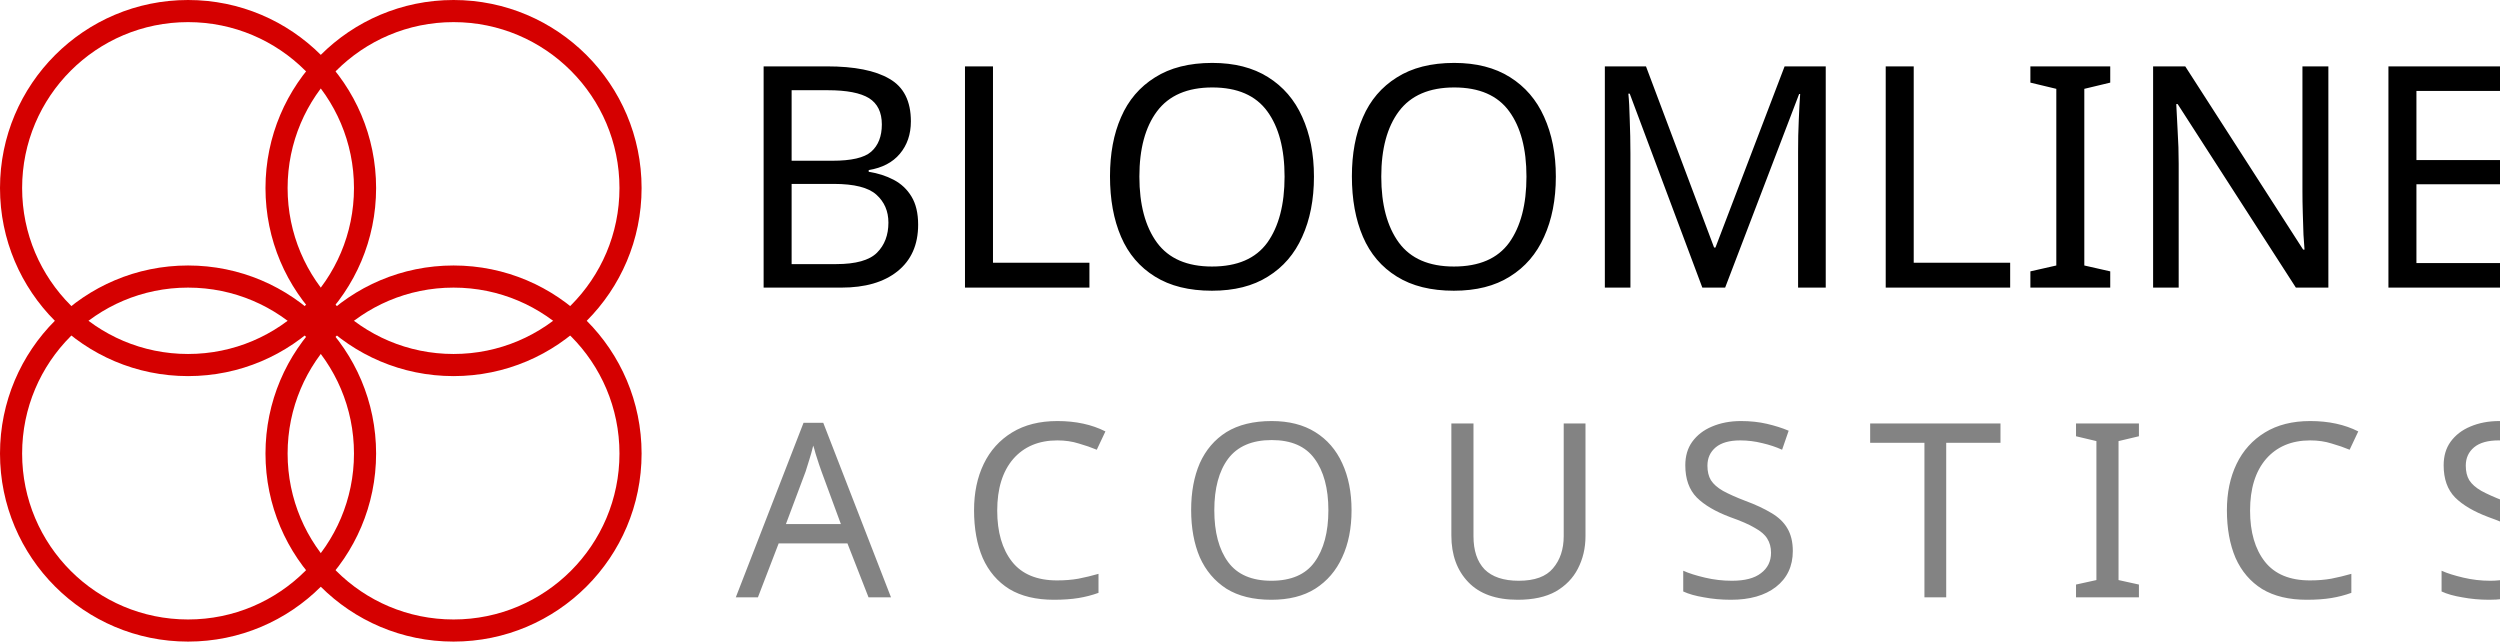
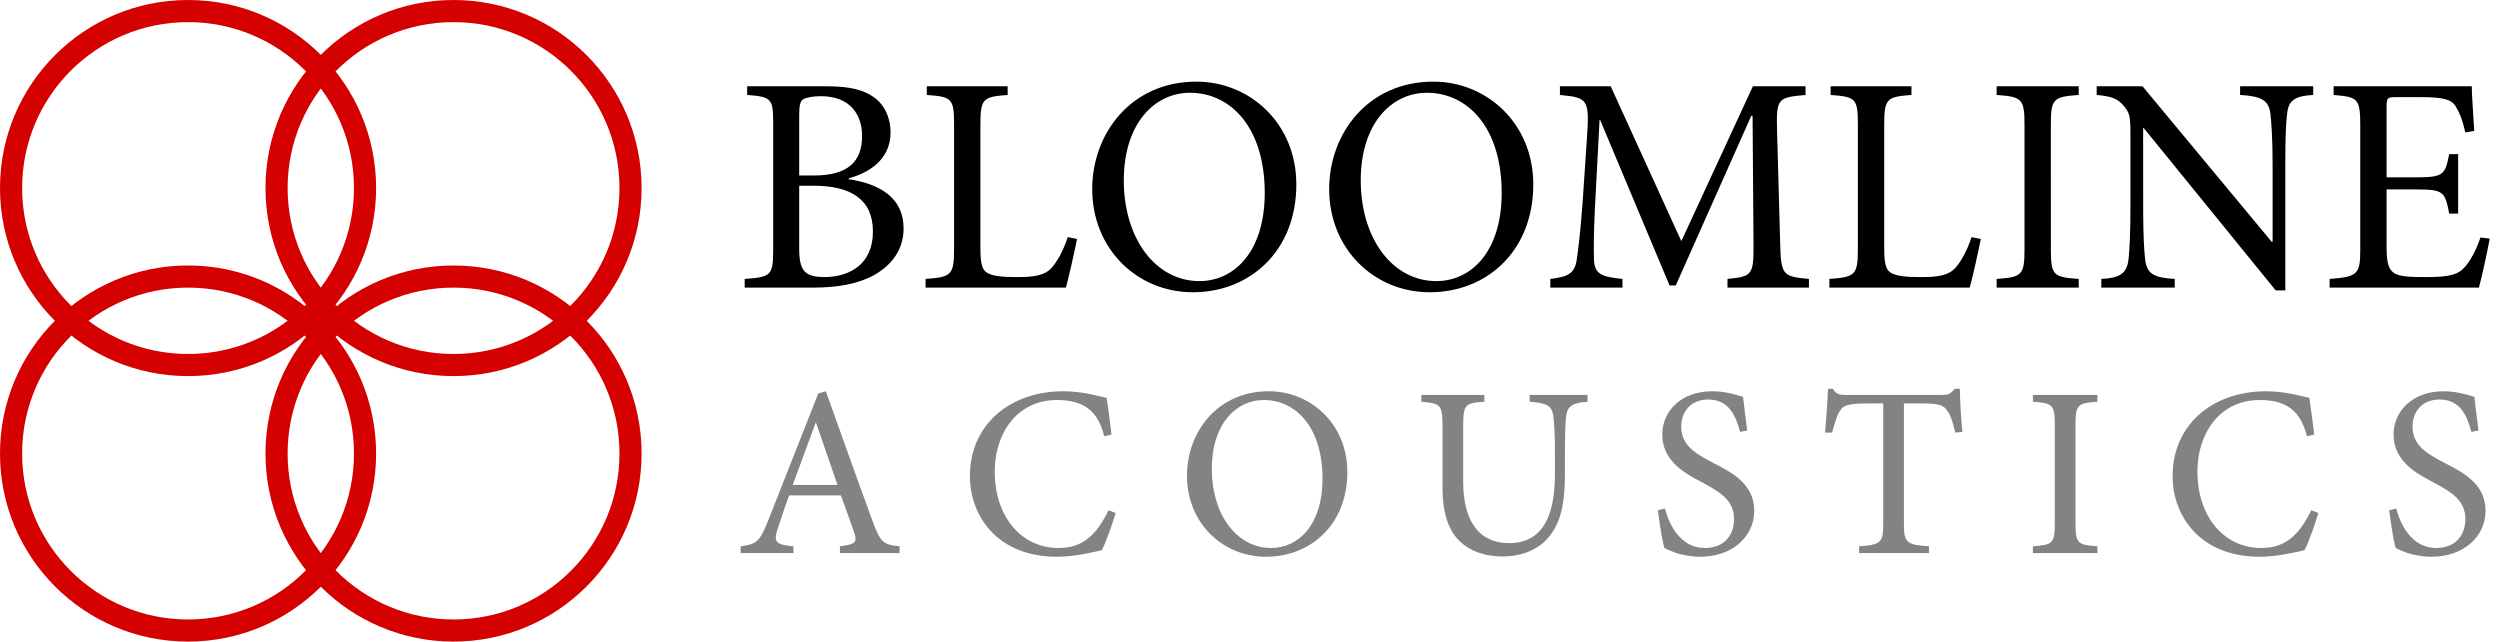
<svg xmlns="http://www.w3.org/2000/svg" width="113px" height="29px" viewBox="0 0 113 29" version="1.1">
  <g id="Page-1" stroke="none" stroke-width="1" fill="none" fill-rule="evenodd">
-     <text id="BLOOMLINE-A-C-O-U-S" font-family="MinionPro-Regular, Minion Pro" font-size="14" font-weight="normal">
-       <tspan x="33.156" y="13" fill="#000000">BLOOMLINE</tspan>
-       <tspan x="112.844" y="13" font-size="12" fill="#000000"> </tspan>
-       <tspan x="33.257" y="27" font-size="11" fill="#838383">A </tspan>
-       <tspan x="43.355" y="27" font-size="11" fill="#838383">C O U S T I C S</tspan>
-     </text>
+     <g id="BLOOMLINE-A-C-O-U-S" transform="translate(33.477, 3.69)" fill-rule="nonzero">
+       <path d="M3.277,9.31 C4.383,9.31 5.307,9.142 6.021,8.75 C6.847,8.288 7.365,7.574 7.365,6.636 C7.365,5.236 6.273,4.62 4.887,4.41 L4.887,4.368 C5.671,4.158 6.777,3.612 6.777,2.282 C6.777,1.638 6.497,1.022 5.993,0.686 C5.559,0.378 4.943,0.21 3.893,0.21 L0.295,0.21 L0.295,0.602 C1.415,0.686 1.471,0.77 1.471,1.932 L1.471,7.574 C1.471,8.75 1.387,8.834 0.183,8.918 L0.183,9.31 L3.277,9.31 Z M3.305,4.242 L2.647,4.242 L2.647,1.498 C2.647,1.036 2.703,0.882 2.829,0.798 C2.969,0.714 3.277,0.658 3.627,0.658 C4.957,0.658 5.489,1.498 5.489,2.45 C5.489,3.626 4.845,4.242 3.305,4.242 Z M3.809,8.834 C2.913,8.834 2.647,8.568 2.647,7.56 L2.647,4.704 L3.291,4.704 C4.999,4.704 5.979,5.334 5.979,6.776 C5.979,8.232 4.957,8.82 3.809,8.834 Z M14.701,9.31 C14.827,8.876 15.121,7.546 15.205,7.112 L14.785,7.028 C14.575,7.672 14.309,8.12 14.071,8.4 C13.749,8.764 13.273,8.834 12.503,8.834 C11.915,8.834 11.439,8.806 11.159,8.652 C10.907,8.512 10.837,8.232 10.837,7.476 L10.837,1.946 C10.837,0.756 10.963,0.686 12.069,0.602 L12.069,0.21 L8.415,0.21 L8.415,0.602 C9.549,0.686 9.647,0.756 9.647,1.946 L9.647,7.546 C9.647,8.736 9.535,8.834 8.359,8.918 L8.359,9.31 L14.701,9.31 Z M20.441,9.52 C23.003,9.52 25.117,7.672 25.117,4.648 C25.117,1.848 22.975,0 20.609,0 L20.595,0 C17.655,0 15.891,2.338 15.891,4.858 C15.891,7.546 17.907,9.52 20.441,9.52 Z M20.735,9.016 C18.761,9.016 17.319,7.098 17.319,4.466 C17.319,1.848 18.747,0.504 20.301,0.504 L20.315,0.504 C22.149,0.504 23.689,2.072 23.689,5.026 C23.689,7.714 22.289,9.016 20.735,9.016 Z M31.151,9.52 C33.713,9.52 35.827,7.672 35.827,4.648 C35.827,1.848 33.685,0 31.319,0 L31.305,0 C28.365,0 26.601,2.338 26.601,4.858 C26.601,7.546 28.617,9.52 31.151,9.52 Z M31.445,9.016 C29.471,9.016 28.029,7.098 28.029,4.466 C28.029,1.848 29.457,0.504 31.011,0.504 L31.025,0.504 C32.859,0.504 34.399,2.072 34.399,5.026 C34.399,7.714 32.999,9.016 31.445,9.016 Z M39.859,9.31 L39.859,8.918 C38.935,8.82 38.599,8.722 38.571,8.05 C38.557,7.49 38.557,6.874 38.613,5.726 L38.823,1.736 L38.851,1.736 L41.987,9.212 L42.267,9.212 L45.683,1.54 L45.739,1.54 L45.781,7.252 C45.795,8.736 45.739,8.806 44.605,8.918 L44.605,9.31 L48.287,9.31 L48.287,8.918 C47.069,8.806 47.027,8.736 46.985,7.252 L46.845,2.184 C46.803,0.742 46.901,0.714 48.133,0.602 L48.133,0.21 L45.753,0.21 L42.519,7.21 L39.327,0.21 L37.031,0.21 L37.031,0.602 C38.305,0.728 38.375,0.784 38.249,2.604 L38.053,5.516 C37.941,6.972 37.857,7.588 37.787,8.078 C37.689,8.666 37.409,8.82 36.597,8.918 L36.597,9.31 L39.859,9.31 Z M55.553,9.31 C55.679,8.876 55.973,7.546 56.057,7.112 L55.637,7.028 C55.427,7.672 55.161,8.12 54.923,8.4 C54.601,8.764 54.125,8.834 53.355,8.834 C52.767,8.834 52.291,8.806 52.011,8.652 C51.759,8.512 51.689,8.232 51.689,7.476 L51.689,1.946 C51.689,0.756 51.815,0.686 52.921,0.602 L52.921,0.21 L49.267,0.21 L49.267,0.602 C50.401,0.686 50.499,0.756 50.499,1.946 L50.499,7.546 C50.499,8.736 50.387,8.834 49.211,8.918 L49.211,9.31 L55.553,9.31 Z M60.481,9.31 L60.481,8.918 C59.383,8.838 59.233,8.77 59.222,7.711 L59.221,1.96 C59.221,0.77 59.333,0.686 60.481,0.602 L60.481,0.21 L56.771,0.21 L56.771,0.602 C57.919,0.686 58.031,0.77 58.031,1.96 L58.031,7.56 C58.031,8.75 57.919,8.834 56.771,8.918 L56.771,9.31 L60.481,9.31 Z M69.819,9.436 L69.819,3.794 C69.819,2.492 69.847,1.862 69.903,1.442 C69.959,0.826 70.295,0.644 71.079,0.602 L71.079,0.21 L67.775,0.21 L67.775,0.602 C68.741,0.658 69.077,0.84 69.147,1.47 C69.189,1.862 69.245,2.506 69.245,3.794 L69.245,7.238 L69.203,7.238 L63.365,0.21 L61.293,0.21 L61.293,0.602 C61.951,0.658 62.259,0.77 62.539,1.12 C62.791,1.456 62.819,1.512 62.819,2.534 L62.819,5.614 C62.819,6.902 62.777,7.574 62.735,8.008 C62.665,8.694 62.315,8.876 61.503,8.918 L61.503,9.31 L64.821,9.31 L64.821,8.918 C63.869,8.862 63.547,8.694 63.477,7.98 C63.438,7.601 63.399,6.99 63.394,5.863 L63.393,2.1 L63.421,2.1 L69.385,9.436 L69.819,9.436 Z M78.569,9.31 C78.695,8.876 78.975,7.56 79.059,7.098 L78.639,7.042 C78.457,7.602 78.191,8.078 77.953,8.358 C77.645,8.722 77.253,8.834 76.189,8.834 C75.489,8.834 74.999,8.82 74.733,8.652 C74.481,8.47 74.397,8.176 74.397,7.518 L74.397,4.872 L75.727,4.872 C76.945,4.872 77.043,4.956 77.225,5.964 L77.631,5.964 L77.631,3.276 L77.225,3.276 C77.051,4.171 76.98,4.314 75.878,4.325 L74.397,4.326 L74.397,1.148 C74.397,0.728 74.425,0.7 74.859,0.7 L75.923,0.7 C76.931,0.7 77.309,0.798 77.505,1.092 C77.687,1.4 77.827,1.708 77.953,2.296 L78.359,2.226 C78.317,1.512 78.247,0.56 78.247,0.21 L72.003,0.21 L72.003,0.602 C73.095,0.7 73.207,0.742 73.207,2.002 L73.207,7.574 C73.207,8.708 73.095,8.82 71.821,8.918 L71.821,9.31 L78.569,9.31 Z" id="BLOOMLINE" fill="#000000" />
+       <path d="M2.387,21.31 L2.387,21.002 C1.562,20.925 1.463,20.815 1.705,20.122 C1.848,19.66 2.013,19.198 2.189,18.703 L4.532,18.703 C4.774,19.374 4.994,19.968 5.137,20.397 C5.28,20.826 5.181,20.914 4.488,21.002 L4.488,21.31 L7.183,21.31 L7.183,21.002 C6.468,20.936 6.325,20.837 5.973,19.891 C5.269,17.977 4.532,15.887 3.85,13.995 L3.509,14.094 L1.232,19.869 C0.847,20.837 0.693,20.903 0,21.002 L0,21.31 L2.387,21.31 Z M4.378,18.23 L2.354,18.23 C2.684,17.328 3.036,16.371 3.388,15.425 L3.41,15.425 L4.378,18.23 Z M14.3,21.475 C15.092,21.475 16.016,21.255 16.324,21.178 C16.522,20.815 16.797,20.001 16.951,19.495 L16.632,19.374 C16.082,20.474 15.488,21.079 14.366,21.079 C12.694,21.079 11.484,19.671 11.484,17.614 C11.484,15.942 12.463,14.391 14.3,14.391 C15.488,14.391 16.148,14.864 16.434,16.03 L16.764,15.953 C16.698,15.359 16.632,14.919 16.544,14.292 C16.236,14.237 15.488,13.995 14.597,13.995 C12.144,13.995 10.362,15.524 10.362,17.834 C10.362,19.583 11.561,21.475 14.3,21.475 Z M23.749,21.475 C25.762,21.475 27.423,20.023 27.423,17.647 C27.423,15.447 25.74,13.995 23.881,13.995 L23.87,13.995 C21.56,13.995 20.174,15.832 20.174,17.812 C20.174,19.924 21.758,21.475 23.749,21.475 Z M23.98,21.079 C22.429,21.079 21.296,19.572 21.296,17.504 C21.296,15.447 22.418,14.391 23.639,14.391 L23.65,14.391 C25.091,14.391 26.301,15.623 26.301,17.944 C26.301,20.056 25.201,21.079 23.98,21.079 Z M34.452,21.464 C35.178,21.464 35.915,21.233 36.421,20.705 C37.059,20.034 37.257,19.099 37.257,17.801 L37.257,16.899 C37.257,15.887 37.279,15.414 37.312,15.117 C37.367,14.666 37.62,14.512 38.28,14.468 L38.28,14.16 L35.662,14.16 L35.662,14.468 C36.432,14.523 36.663,14.655 36.729,15.084 C36.773,15.425 36.806,15.887 36.806,16.899 L36.806,17.724 C36.806,19.539 36.311,20.859 34.727,20.859 C33.363,20.859 32.659,19.847 32.659,18.076 L32.659,15.579 C32.659,14.589 32.747,14.523 33.616,14.468 L33.616,14.16 L30.767,14.16 L30.767,14.468 C31.636,14.545 31.724,14.589 31.724,15.579 L31.724,18.318 C31.724,19.605 32.032,20.43 32.692,20.936 C33.176,21.31 33.814,21.464 34.452,21.464 Z M43.373,21.475 C44.836,21.475 45.815,20.551 45.815,19.396 C45.815,18.164 44.77,17.647 43.912,17.207 C43.043,16.756 42.515,16.382 42.515,15.579 C42.515,14.985 42.889,14.369 43.736,14.369 C44.693,14.369 44.979,15.128 45.177,15.832 L45.496,15.766 C45.408,15.073 45.353,14.644 45.309,14.248 C44.891,14.116 44.429,13.995 43.923,13.995 C42.504,13.995 41.657,14.897 41.657,15.953 C41.657,17.196 42.768,17.746 43.472,18.12 C44.297,18.56 44.902,18.945 44.902,19.759 C44.902,20.562 44.407,21.079 43.582,21.079 C42.449,21.079 41.954,19.968 41.778,19.297 L41.459,19.374 C41.525,19.902 41.668,20.848 41.756,21.079 C41.855,21.134 42.02,21.211 42.295,21.31 C42.57,21.387 42.922,21.475 43.373,21.475 Z M53.713,21.31 L53.713,21.002 C52.72,20.939 52.591,20.837 52.581,20.082 L52.58,14.545 L53.361,14.545 C54.186,14.545 54.373,14.622 54.549,14.886 C54.681,15.062 54.78,15.337 54.901,15.865 L55.22,15.832 C55.165,15.194 55.11,14.391 55.11,13.885 L54.879,13.885 C54.703,14.094 54.615,14.16 54.318,14.16 L49.973,14.16 C49.665,14.16 49.522,14.138 49.368,13.885 L49.148,13.885 C49.126,14.49 49.071,15.205 49.016,15.865 L49.335,15.865 C49.467,15.381 49.555,15.073 49.687,14.886 C49.83,14.633 50.05,14.545 50.963,14.545 L51.645,14.545 L51.645,19.957 C51.645,20.826 51.557,20.936 50.556,21.002 L50.556,21.31 L53.713,21.31 Z M61.325,21.31 L61.325,21.002 C60.468,20.939 60.346,20.887 60.336,20.07 L60.335,15.535 C60.335,14.6 60.423,14.534 61.325,14.468 L61.325,14.16 L58.41,14.16 L58.41,14.468 C59.312,14.534 59.4,14.6 59.4,15.535 L59.4,19.935 C59.4,20.87 59.312,20.936 58.41,21.002 L58.41,21.31 L61.325,21.31 Z M68.662,21.475 C69.454,21.475 70.378,21.255 70.686,21.178 C70.884,20.815 71.159,20.001 71.313,19.495 L70.994,19.374 C70.444,20.474 69.85,21.079 68.728,21.079 C67.056,21.079 65.846,19.671 65.846,17.614 C65.846,15.942 66.825,14.391 68.662,14.391 C69.85,14.391 70.51,14.864 70.796,16.03 L71.126,15.953 C71.06,15.359 70.994,14.919 70.906,14.292 C70.598,14.237 69.85,13.995 68.959,13.995 C66.506,13.995 64.724,15.524 64.724,17.834 C64.724,19.583 65.923,21.475 68.662,21.475 Z M76.428,21.475 C77.891,21.475 78.87,20.551 78.87,19.396 C78.87,18.164 77.825,17.647 76.967,17.207 C76.098,16.756 75.57,16.382 75.57,15.579 C75.57,14.985 75.944,14.369 76.791,14.369 C77.748,14.369 78.034,15.128 78.232,15.832 L78.551,15.766 C78.463,15.073 78.408,14.644 78.364,14.248 C77.946,14.116 77.484,13.995 76.978,13.995 C75.559,13.995 74.712,14.897 74.712,15.953 C74.712,17.196 75.823,17.746 76.527,18.12 C77.352,18.56 77.957,18.945 77.957,19.759 C77.957,20.562 77.462,21.079 76.637,21.079 C75.504,21.079 75.009,19.968 74.833,19.297 L74.514,19.374 C74.58,19.902 74.723,20.848 74.811,21.079 C74.91,21.134 75.075,21.211 75.35,21.31 C75.625,21.387 75.977,21.475 76.428,21.475 Z" id="ACOUSTICS" fill="#838383" />
+     </g>
    <g id="Group" stroke="#D50000">
      <circle id="Oval" cx="20.5" cy="20.5" r="8" />
      <circle id="Oval" cx="8.5" cy="20.5" r="8" />
      <circle id="Oval" cx="8.5" cy="8.5" r="8" />
      <circle id="Oval" cx="20.5" cy="8.5" r="8" />
    </g>
  </g>
</svg>
